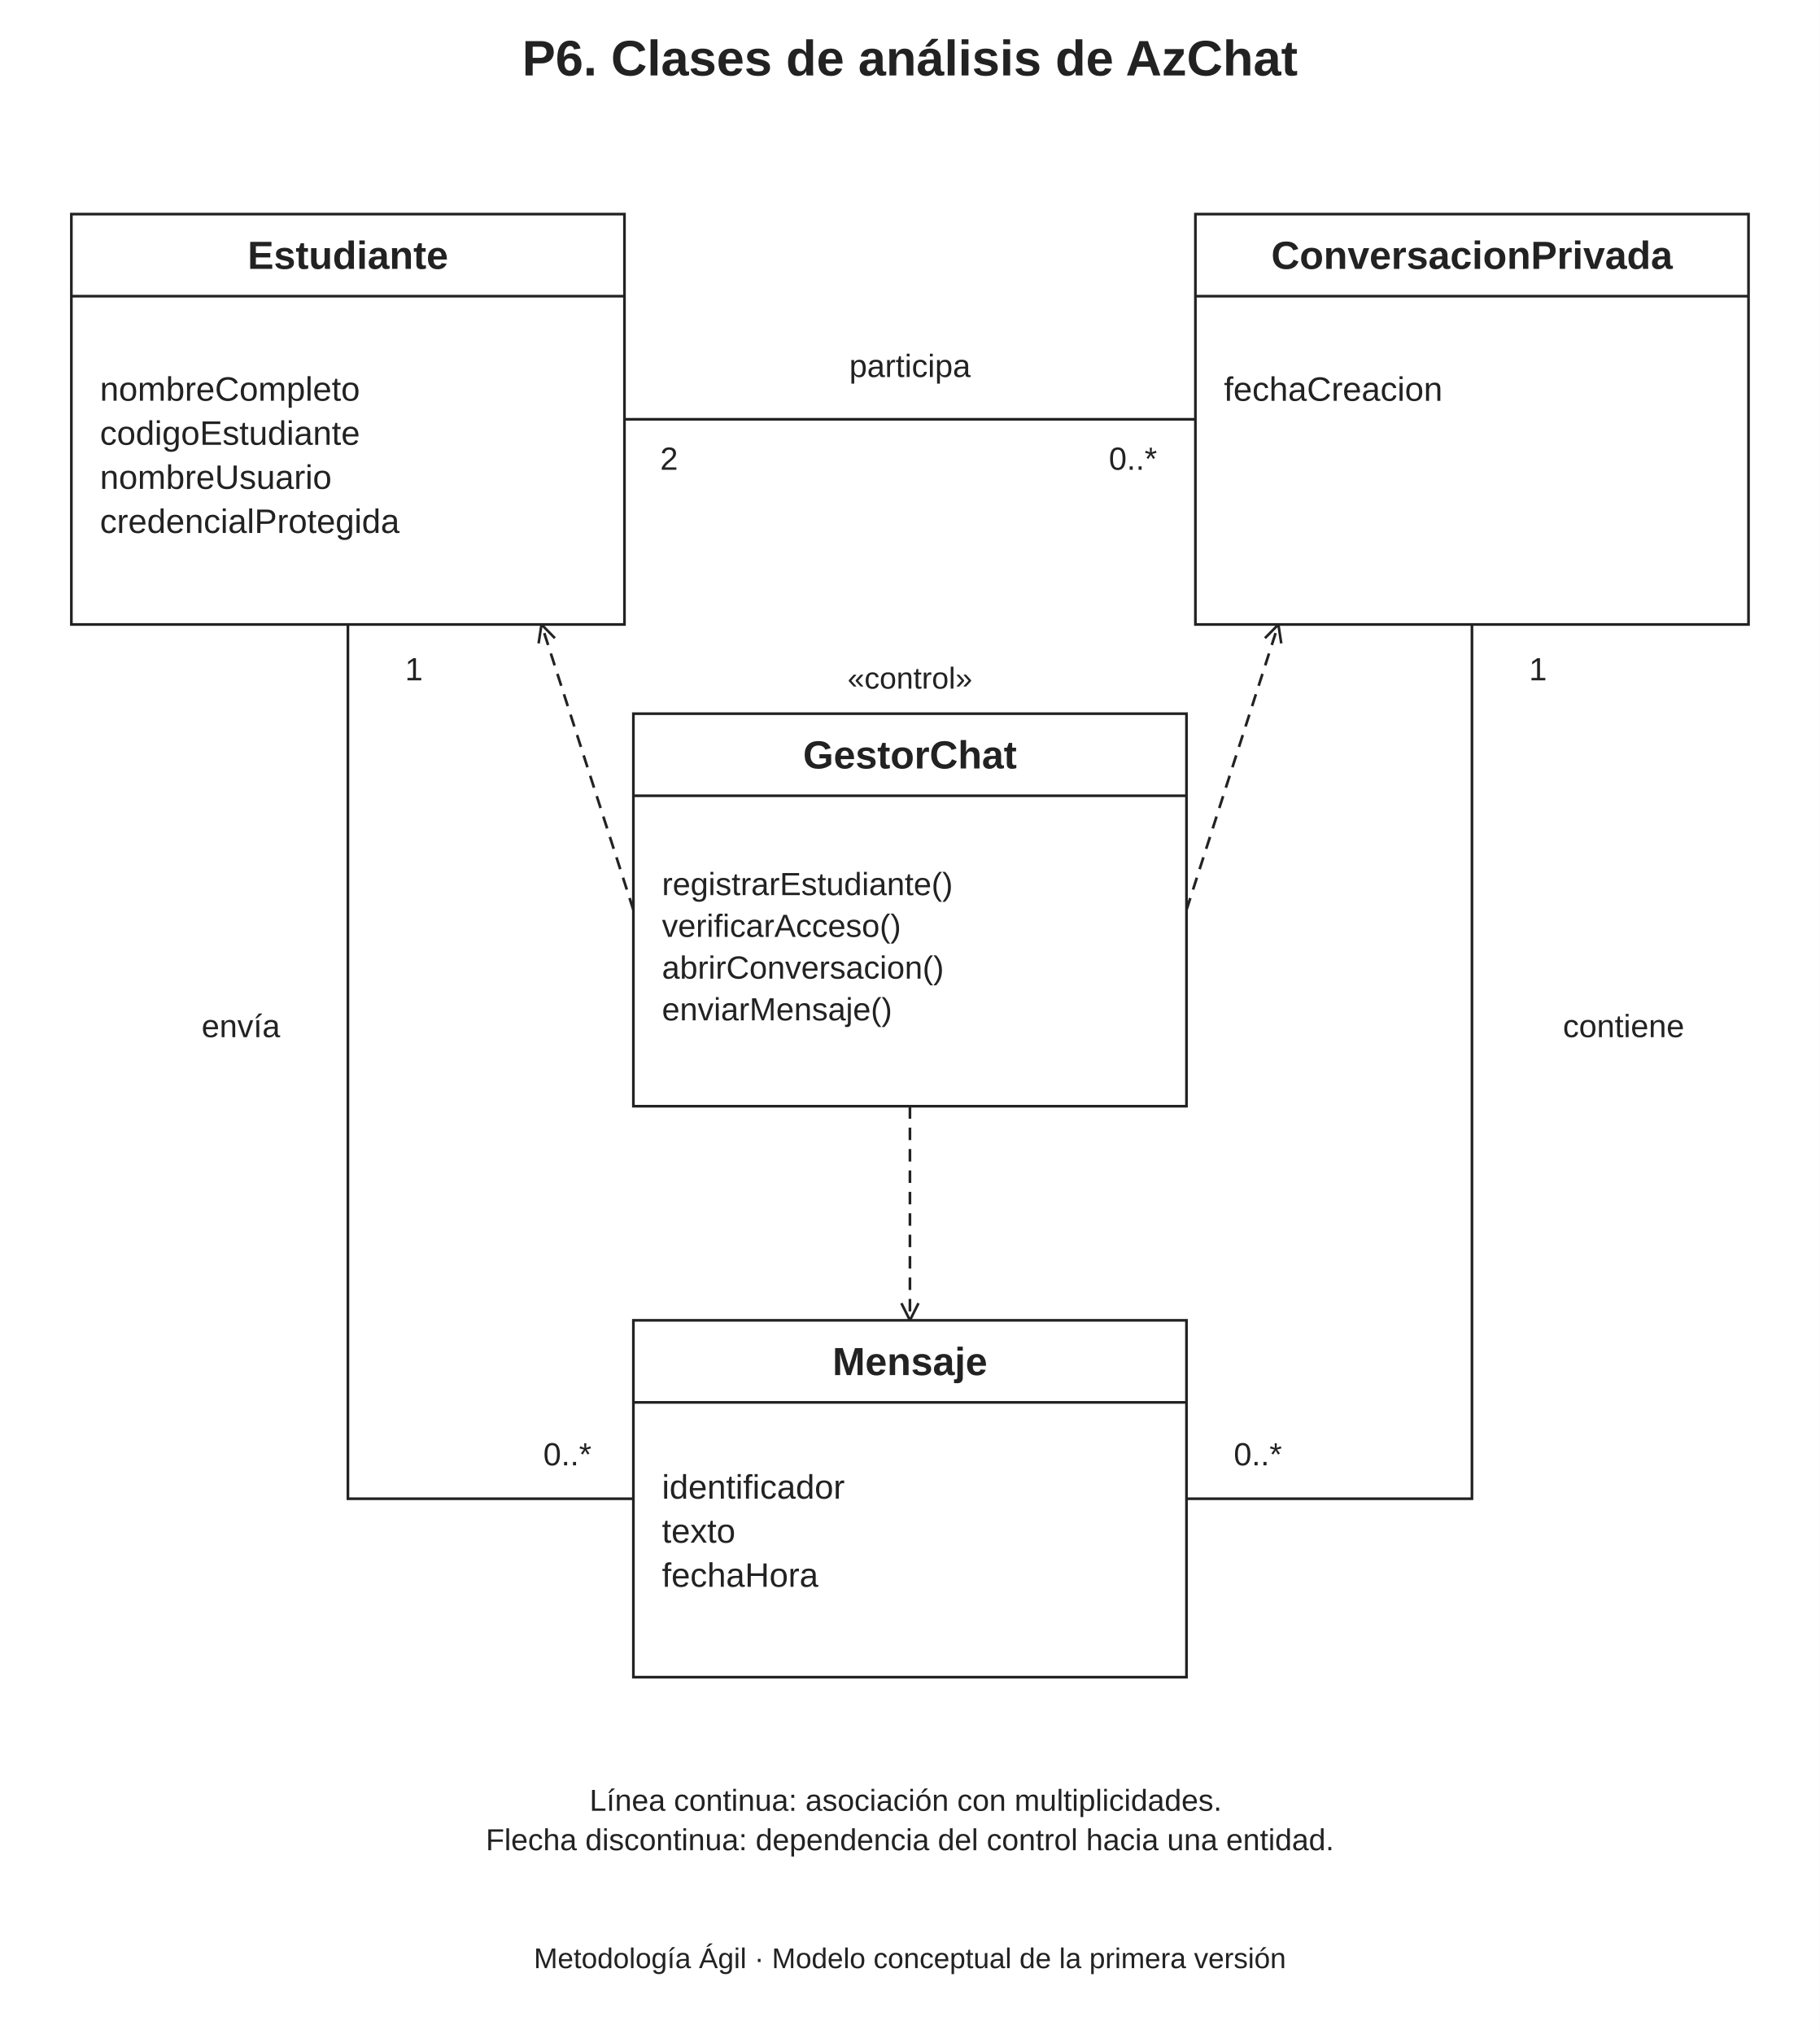
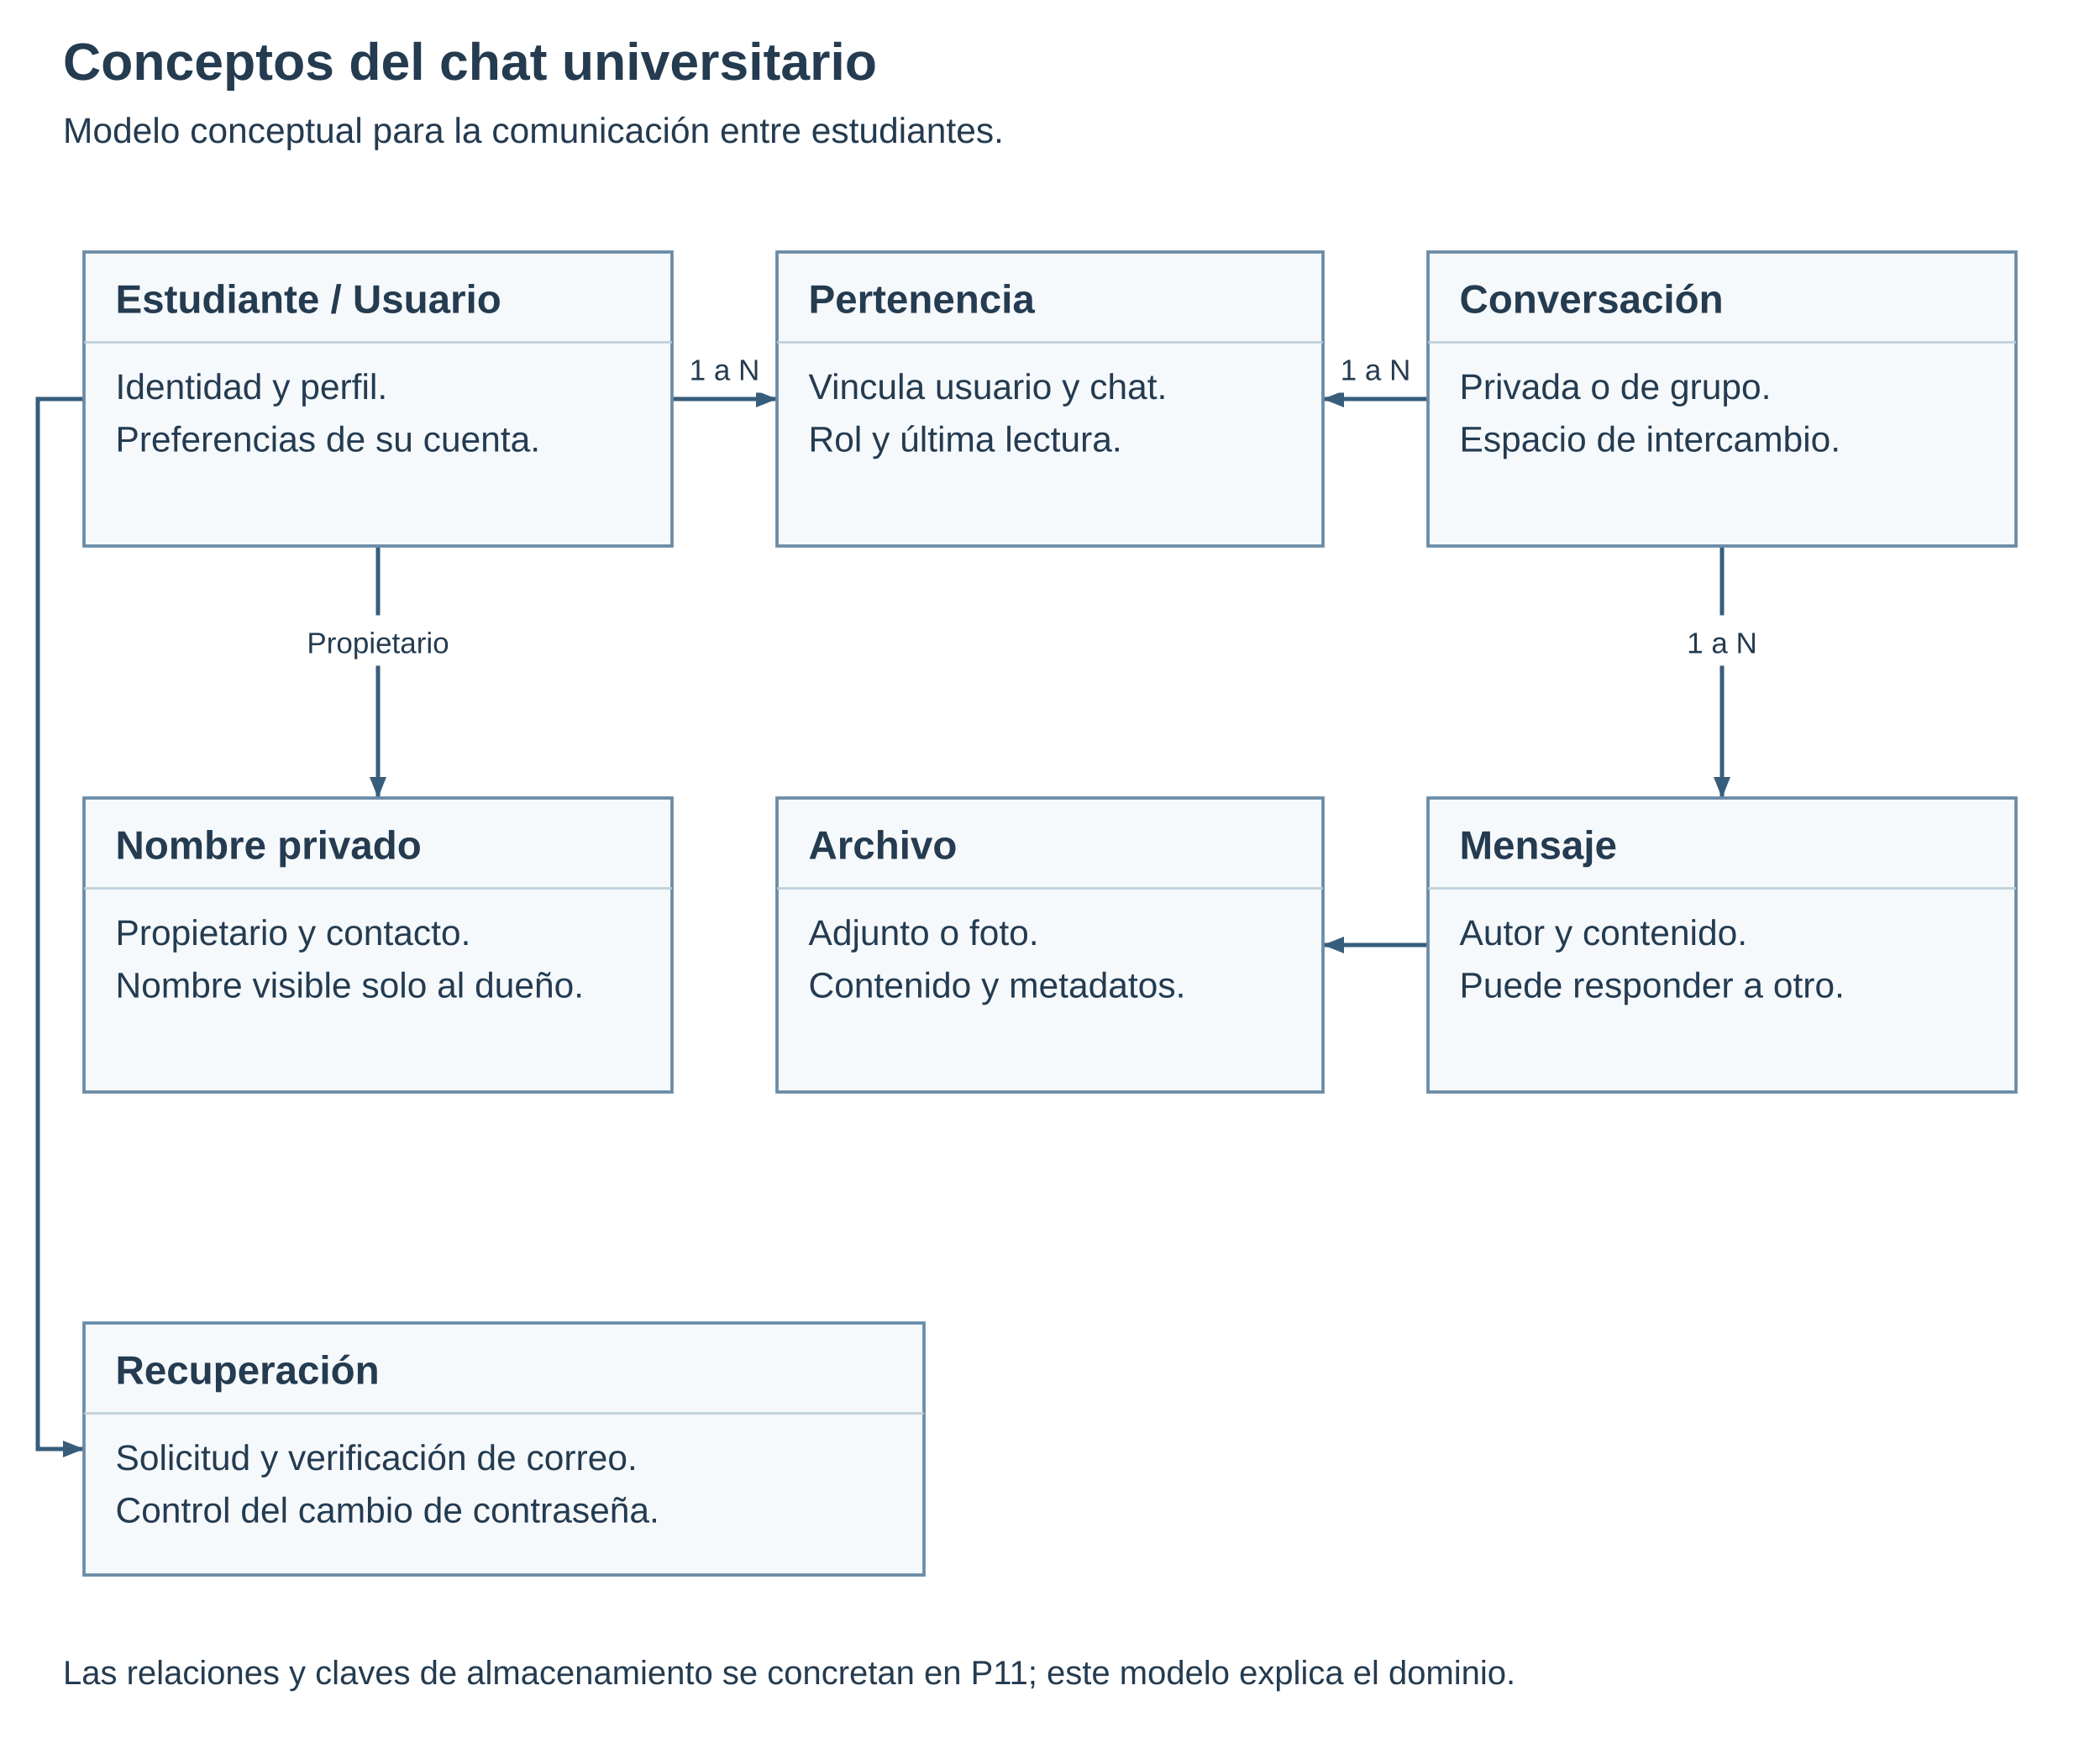
- <svg xmlns="http://www.w3.org/2000/svg" aria-labelledby="titulo descripcion" content="&lt;mxfile host=&quot;app.diagrams.net&quot; type=&quot;device&quot; compressed=&quot;false&quot;&gt;&#10;  &lt;diagram id=&quot;Clases_analisis_AzChat&quot; name=&quot;Clases de análisis de AzChat&quot;&gt;&#10;    &lt;mxGraphModel grid=&quot;1&quot; gridSize=&quot;10&quot; page=&quot;1&quot; pageScale=&quot;1&quot; pageWidth=&quot;1020&quot; pageHeight=&quot;1140&quot; background=&quot;#ffffff&quot;&gt;&#10;      &lt;root&gt;&#10;        &lt;mxCell id=&quot;0&quot; /&gt;&#10;        &lt;mxCell id=&quot;1&quot; parent=&quot;0&quot; /&gt;&#10;        &lt;mxCell id=&quot;titulo&quot; value=&quot;P6. Clases de análisis de AzChat&quot; style=&quot;html=0;whiteSpace=wrap;fontFamily=Arial;fontSize=28;fontColor=#222222;strokeColor=#222222;strokeWidth=1.5;fillColor=#ffffff;align=center;verticalAlign=middle;text;strokeColor=none;fillColor=none;fontStyle=1;&quot; vertex=&quot;1&quot; parent=&quot;1&quot;&gt;&#10;          &lt;mxGeometry x=&quot;20&quot; y=&quot;10&quot; width=&quot;980&quot; height=&quot;45&quot; as=&quot;geometry&quot; /&gt;&#10;        &lt;/mxCell&gt;&#10;        &lt;mxCell id=&quot;estudiante&quot; value=&quot;Estudiante&quot; style=&quot;html=0;whiteSpace=wrap;fontFamily=Arial;fontSize=22;fontColor=#222222;strokeColor=#222222;strokeWidth=1.5;fillColor=#ffffff;align=center;verticalAlign=middle;swimlane;startSize=46;horizontal=1;fontStyle=1;&quot; vertex=&quot;1&quot; parent=&quot;1&quot;&gt;&#10;          &lt;mxGeometry x=&quot;40&quot; y=&quot;120&quot; width=&quot;310&quot; height=&quot;230&quot; as=&quot;geometry&quot; /&gt;&#10;        &lt;/mxCell&gt;&#10;        &lt;mxCell id=&quot;estudiante-datos&quot; value=&quot;nombreCompleto&amp;#10;codigoEstudiante&amp;#10;nombreUsuario&amp;#10;credencialProtegida&quot; style=&quot;html=0;whiteSpace=wrap;fontFamily=Arial;fontSize=19;fontColor=#222222;strokeColor=#222222;strokeWidth=1.5;fillColor=#ffffff;align=center;verticalAlign=middle;text;strokeColor=none;fillColor=none;align=left;spacingLeft=8;&quot; vertex=&quot;1&quot; parent=&quot;estudiante&quot;&gt;&#10;          &lt;mxGeometry x=&quot;8&quot; y=&quot;58&quot; width=&quot;294&quot; height=&quot;154&quot; as=&quot;geometry&quot; /&gt;&#10;        &lt;/mxCell&gt;&#10;        &lt;mxCell id=&quot;conversacion&quot; value=&quot;ConversacionPrivada&quot; style=&quot;html=0;whiteSpace=wrap;fontFamily=Arial;fontSize=22;fontColor=#222222;strokeColor=#222222;strokeWidth=1.5;fillColor=#ffffff;align=center;verticalAlign=middle;swimlane;startSize=46;horizontal=1;fontStyle=1;&quot; vertex=&quot;1&quot; parent=&quot;1&quot;&gt;&#10;          &lt;mxGeometry x=&quot;670&quot; y=&quot;120&quot; width=&quot;310&quot; height=&quot;230&quot; as=&quot;geometry&quot; /&gt;&#10;        &lt;/mxCell&gt;&#10;        &lt;mxCell id=&quot;conversacion-datos&quot; value=&quot;fechaCreacion&quot; style=&quot;html=0;whiteSpace=wrap;fontFamily=Arial;fontSize=19;fontColor=#222222;strokeColor=#222222;strokeWidth=1.5;fillColor=#ffffff;align=center;verticalAlign=middle;text;strokeColor=none;fillColor=none;align=left;spacingLeft=8;&quot; vertex=&quot;1&quot; parent=&quot;conversacion&quot;&gt;&#10;          &lt;mxGeometry x=&quot;8&quot; y=&quot;58&quot; width=&quot;294&quot; height=&quot;80&quot; as=&quot;geometry&quot; /&gt;&#10;        &lt;/mxCell&gt;&#10;        &lt;mxCell id=&quot;gestor&quot; value=&quot;GestorChat&quot; style=&quot;html=0;whiteSpace=wrap;fontFamily=Arial;fontSize=22;fontColor=#222222;strokeColor=#222222;strokeWidth=1.5;fillColor=#ffffff;align=center;verticalAlign=middle;swimlane;startSize=46;horizontal=1;fontStyle=1;&quot; vertex=&quot;1&quot; parent=&quot;1&quot;&gt;&#10;          &lt;mxGeometry x=&quot;355&quot; y=&quot;400&quot; width=&quot;310&quot; height=&quot;220&quot; as=&quot;geometry&quot; /&gt;&#10;        &lt;/mxCell&gt;&#10;        &lt;mxCell id=&quot;gestor-metodos&quot; value=&quot;registrarEstudiante()&amp;#10;verificarAcceso()&amp;#10;abrirConversacion()&amp;#10;enviarMensaje()&quot; style=&quot;html=0;whiteSpace=wrap;fontFamily=Arial;fontSize=18;fontColor=#222222;strokeColor=#222222;strokeWidth=1.5;fillColor=#ffffff;align=center;verticalAlign=middle;text;strokeColor=none;fillColor=none;align=left;spacingLeft=8;&quot; vertex=&quot;1&quot; parent=&quot;gestor&quot;&gt;&#10;          &lt;mxGeometry x=&quot;8&quot; y=&quot;58&quot; width=&quot;294&quot; height=&quot;145&quot; as=&quot;geometry&quot; /&gt;&#10;        &lt;/mxCell&gt;&#10;        &lt;mxCell id=&quot;mensaje&quot; value=&quot;Mensaje&quot; style=&quot;html=0;whiteSpace=wrap;fontFamily=Arial;fontSize=22;fontColor=#222222;strokeColor=#222222;strokeWidth=1.5;fillColor=#ffffff;align=center;verticalAlign=middle;swimlane;startSize=46;horizontal=1;fontStyle=1;&quot; vertex=&quot;1&quot; parent=&quot;1&quot;&gt;&#10;          &lt;mxGeometry x=&quot;355&quot; y=&quot;740&quot; width=&quot;310&quot; height=&quot;200&quot; as=&quot;geometry&quot; /&gt;&#10;        &lt;/mxCell&gt;&#10;        &lt;mxCell id=&quot;mensaje-datos&quot; value=&quot;identificador&amp;#10;texto&amp;#10;fechaHora&quot; style=&quot;html=0;whiteSpace=wrap;fontFamily=Arial;fontSize=19;fontColor=#222222;strokeColor=#222222;strokeWidth=1.5;fillColor=#ffffff;align=center;verticalAlign=middle;text;strokeColor=none;fillColor=none;align=left;spacingLeft=8;&quot; vertex=&quot;1&quot; parent=&quot;mensaje&quot;&gt;&#10;          &lt;mxGeometry x=&quot;8&quot; y=&quot;58&quot; width=&quot;294&quot; height=&quot;120&quot; as=&quot;geometry&quot; /&gt;&#10;        &lt;/mxCell&gt;&#10;        &lt;mxCell id=&quot;participa&quot; value=&quot;participa&quot; style=&quot;html=0;whiteSpace=wrap;fontFamily=Arial;fontSize=18;fontColor=#222222;strokeColor=#222222;strokeWidth=1.5;fillColor=#ffffff;align=center;verticalAlign=middle;text;strokeColor=none;fillColor=none;&quot; vertex=&quot;1&quot; parent=&quot;1&quot;&gt;&#10;          &lt;mxGeometry x=&quot;420&quot; y=&quot;190&quot; width=&quot;180&quot; height=&quot;30&quot; as=&quot;geometry&quot; /&gt;&#10;        &lt;/mxCell&gt;&#10;        &lt;mxCell id=&quot;dos&quot; value=&quot;2&quot; style=&quot;html=0;whiteSpace=wrap;fontFamily=Arial;fontSize=18;fontColor=#222222;strokeColor=#222222;strokeWidth=1.5;fillColor=#ffffff;align=center;verticalAlign=middle;text;strokeColor=none;fillColor=none;&quot; vertex=&quot;1&quot; parent=&quot;1&quot;&gt;&#10;          &lt;mxGeometry x=&quot;355&quot; y=&quot;242&quot; width=&quot;40&quot; height=&quot;30&quot; as=&quot;geometry&quot; /&gt;&#10;        &lt;/mxCell&gt;&#10;        &lt;mxCell id=&quot;muchasconv&quot; value=&quot;0..*&quot; style=&quot;html=0;whiteSpace=wrap;fontFamily=Arial;fontSize=18;fontColor=#222222;strokeColor=#222222;strokeWidth=1.5;fillColor=#ffffff;align=center;verticalAlign=middle;text;strokeColor=none;fillColor=none;&quot; vertex=&quot;1&quot; parent=&quot;1&quot;&gt;&#10;          &lt;mxGeometry x=&quot;605&quot; y=&quot;242&quot; width=&quot;60&quot; height=&quot;30&quot; as=&quot;geometry&quot; /&gt;&#10;        &lt;/mxCell&gt;&#10;        &lt;mxCell id=&quot;envia&quot; value=&quot;envía&quot; style=&quot;html=0;whiteSpace=wrap;fontFamily=Arial;fontSize=18;fontColor=#222222;strokeColor=#222222;strokeWidth=1.5;fillColor=#ffffff;align=center;verticalAlign=middle;text;strokeColor=none;fillColor=none;&quot; vertex=&quot;1&quot; parent=&quot;1&quot;&gt;&#10;          &lt;mxGeometry x=&quot;85&quot; y=&quot;560&quot; width=&quot;100&quot; height=&quot;30&quot; as=&quot;geometry&quot; /&gt;&#10;        &lt;/mxCell&gt;&#10;        &lt;mxCell id=&quot;unemisor&quot; value=&quot;1&quot; style=&quot;html=0;whiteSpace=wrap;fontFamily=Arial;fontSize=18;fontColor=#222222;strokeColor=#222222;strokeWidth=1.5;fillColor=#ffffff;align=center;verticalAlign=middle;text;strokeColor=none;fillColor=none;&quot; vertex=&quot;1&quot; parent=&quot;1&quot;&gt;&#10;          &lt;mxGeometry x=&quot;212&quot; y=&quot;360&quot; width=&quot;40&quot; height=&quot;30&quot; as=&quot;geometry&quot; /&gt;&#10;        &lt;/mxCell&gt;&#10;        &lt;mxCell id=&quot;muchosmensajes&quot; value=&quot;0..*&quot; style=&quot;html=0;whiteSpace=wrap;fontFamily=Arial;fontSize=18;fontColor=#222222;strokeColor=#222222;strokeWidth=1.5;fillColor=#ffffff;align=center;verticalAlign=middle;text;strokeColor=none;fillColor=none;&quot; vertex=&quot;1&quot; parent=&quot;1&quot;&gt;&#10;          &lt;mxGeometry x=&quot;288&quot; y=&quot;800&quot; width=&quot;60&quot; height=&quot;30&quot; as=&quot;geometry&quot; /&gt;&#10;        &lt;/mxCell&gt;&#10;        &lt;mxCell id=&quot;contiene&quot; value=&quot;contiene&quot; style=&quot;html=0;whiteSpace=wrap;fontFamily=Arial;fontSize=18;fontColor=#222222;strokeColor=#222222;strokeWidth=1.5;fillColor=#ffffff;align=center;verticalAlign=middle;text;strokeColor=none;fillColor=none;&quot; vertex=&quot;1&quot; parent=&quot;1&quot;&gt;&#10;          &lt;mxGeometry x=&quot;850&quot; y=&quot;560&quot; width=&quot;120&quot; height=&quot;30&quot; as=&quot;geometry&quot; /&gt;&#10;        &lt;/mxCell&gt;&#10;        &lt;mxCell id=&quot;unaconv&quot; value=&quot;1&quot; style=&quot;html=0;whiteSpace=wrap;fontFamily=Arial;fontSize=18;fontColor=#222222;strokeColor=#222222;strokeWidth=1.5;fillColor=#ffffff;align=center;verticalAlign=middle;text;strokeColor=none;fillColor=none;&quot; vertex=&quot;1&quot; parent=&quot;1&quot;&gt;&#10;          &lt;mxGeometry x=&quot;842&quot; y=&quot;360&quot; width=&quot;40&quot; height=&quot;30&quot; as=&quot;geometry&quot; /&gt;&#10;        &lt;/mxCell&gt;&#10;        &lt;mxCell id=&quot;mensajesconv&quot; value=&quot;0..*&quot; style=&quot;html=0;whiteSpace=wrap;fontFamily=Arial;fontSize=18;fontColor=#222222;strokeColor=#222222;strokeWidth=1.5;fillColor=#ffffff;align=center;verticalAlign=middle;text;strokeColor=none;fillColor=none;&quot; vertex=&quot;1&quot; parent=&quot;1&quot;&gt;&#10;          &lt;mxGeometry x=&quot;675&quot; y=&quot;800&quot; width=&quot;60&quot; height=&quot;30&quot; as=&quot;geometry&quot; /&gt;&#10;        &lt;/mxCell&gt;&#10;        &lt;mxCell id=&quot;control&quot; value=&quot;«control»&quot; style=&quot;html=0;whiteSpace=wrap;fontFamily=Arial;fontSize=17;fontColor=#222222;strokeColor=#222222;strokeWidth=1.5;fillColor=#ffffff;align=center;verticalAlign=middle;text;strokeColor=none;fillColor=none;&quot; vertex=&quot;1&quot; parent=&quot;1&quot;&gt;&#10;          &lt;mxGeometry x=&quot;425&quot; y=&quot;365&quot; width=&quot;170&quot; height=&quot;30&quot; as=&quot;geometry&quot; /&gt;&#10;        &lt;/mxCell&gt;&#10;        &lt;mxCell id=&quot;leyenda&quot; value=&quot;Línea continua: asociación con multiplicidades.&amp;#10;Flecha discontinua: dependencia del control hacia una entidad.&quot; style=&quot;html=0;whiteSpace=wrap;fontFamily=Arial;fontSize=17;fontColor=#222222;strokeColor=#222222;strokeWidth=1.5;fillColor=#ffffff;align=center;verticalAlign=middle;text;strokeColor=none;fillColor=none;&quot; vertex=&quot;1&quot; parent=&quot;1&quot;&gt;&#10;          &lt;mxGeometry x=&quot;20&quot; y=&quot;985&quot; width=&quot;980&quot; height=&quot;70&quot; as=&quot;geometry&quot; /&gt;&#10;        &lt;/mxCell&gt;&#10;        &lt;mxCell id=&quot;metodo&quot; value=&quot;Metodología Ágil · Modelo conceptual de la primera versión&quot; style=&quot;html=0;whiteSpace=wrap;fontFamily=Arial;fontSize=16;fontColor=#222222;strokeColor=#222222;strokeWidth=1.5;fillColor=#ffffff;align=center;verticalAlign=middle;text;strokeColor=none;fillColor=none;&quot; vertex=&quot;1&quot; parent=&quot;1&quot;&gt;&#10;          &lt;mxGeometry x=&quot;20&quot; y=&quot;1080&quot; width=&quot;980&quot; height=&quot;35&quot; as=&quot;geometry&quot; /&gt;&#10;        &lt;/mxCell&gt;&#10;        &lt;mxCell id=&quot;edge-0&quot; style=&quot;endArrow=none;startArrow=none;endFill=1;rounded=0;html=0;strokeColor=#222222;strokeWidth=1.5;exitX=1;exitY=0.5;exitPerimeter=1;entryX=0;entryY=0.5;entryPerimeter=1;&quot; edge=&quot;1&quot; parent=&quot;1&quot; source=&quot;estudiante&quot; target=&quot;conversacion&quot;&gt;&#10;          &lt;mxGeometry as=&quot;geometry&quot; relative=&quot;1&quot; /&gt;&#10;        &lt;/mxCell&gt;&#10;        &lt;mxCell id=&quot;edge-1&quot; style=&quot;endArrow=none;startArrow=none;endFill=1;rounded=0;html=0;strokeColor=#222222;strokeWidth=1.5;exitX=0.5;exitY=1;exitPerimeter=1;entryX=0;entryY=0.5;entryPerimeter=1;&quot; edge=&quot;1&quot; parent=&quot;1&quot; source=&quot;estudiante&quot; target=&quot;mensaje&quot;&gt;&#10;          &lt;mxGeometry as=&quot;geometry&quot; relative=&quot;1&quot;&gt;&#10;            &lt;Array as=&quot;points&quot;&gt;&#10;              &lt;mxPoint x=&quot;195&quot; y=&quot;840&quot; /&gt;&#10;            &lt;/Array&gt;&#10;          &lt;/mxGeometry&gt;&#10;        &lt;/mxCell&gt;&#10;        &lt;mxCell id=&quot;edge-2&quot; style=&quot;endArrow=none;startArrow=none;endFill=1;rounded=0;html=0;strokeColor=#222222;strokeWidth=1.5;exitX=0.5;exitY=1;exitPerimeter=1;entryX=1;entryY=0.5;entryPerimeter=1;&quot; edge=&quot;1&quot; parent=&quot;1&quot; source=&quot;conversacion&quot; target=&quot;mensaje&quot;&gt;&#10;          &lt;mxGeometry as=&quot;geometry&quot; relative=&quot;1&quot;&gt;&#10;            &lt;Array as=&quot;points&quot;&gt;&#10;              &lt;mxPoint x=&quot;825&quot; y=&quot;840&quot; /&gt;&#10;            &lt;/Array&gt;&#10;          &lt;/mxGeometry&gt;&#10;        &lt;/mxCell&gt;&#10;        &lt;mxCell id=&quot;edge-3&quot; style=&quot;endArrow=open;startArrow=none;endFill=0;rounded=0;html=0;strokeColor=#222222;strokeWidth=1.5;exitX=0;exitY=0.5;exitPerimeter=1;entryX=0.85;entryY=1;entryPerimeter=1;dashed=1;&quot; edge=&quot;1&quot; parent=&quot;1&quot; source=&quot;gestor&quot; target=&quot;estudiante&quot;&gt;&#10;          &lt;mxGeometry as=&quot;geometry&quot; relative=&quot;1&quot; /&gt;&#10;        &lt;/mxCell&gt;&#10;        &lt;mxCell id=&quot;edge-4&quot; style=&quot;endArrow=open;startArrow=none;endFill=0;rounded=0;html=0;strokeColor=#222222;strokeWidth=1.5;exitX=1;exitY=0.5;exitPerimeter=1;entryX=0.15;entryY=1;entryPerimeter=1;dashed=1;&quot; edge=&quot;1&quot; parent=&quot;1&quot; source=&quot;gestor&quot; target=&quot;conversacion&quot;&gt;&#10;          &lt;mxGeometry as=&quot;geometry&quot; relative=&quot;1&quot; /&gt;&#10;        &lt;/mxCell&gt;&#10;        &lt;mxCell id=&quot;edge-5&quot; style=&quot;endArrow=open;startArrow=none;endFill=0;rounded=0;html=0;strokeColor=#222222;strokeWidth=1.5;exitX=0.5;exitY=1;exitPerimeter=1;entryX=0.5;entryY=0;entryPerimeter=1;dashed=1;&quot; edge=&quot;1&quot; parent=&quot;1&quot; source=&quot;gestor&quot; target=&quot;mensaje&quot;&gt;&#10;          &lt;mxGeometry as=&quot;geometry&quot; relative=&quot;1&quot; /&gt;&#10;        &lt;/mxCell&gt;&#10;      &lt;/root&gt;&#10;    &lt;/mxGraphModel&gt;&#10;  &lt;/diagram&gt;&#10;&lt;/mxfile&gt;" width="1020" height="1140" viewBox="0 0 1020 1140" role="img">
+ <svg xmlns="http://www.w3.org/2000/svg" width="1000" height="840" viewBox="0 0 1000 840" role="img" aria-labelledby="title desc">
  <defs>
-     <marker id="classic" viewBox="0 0 10 10" refX="9" refY="5" markerWidth="8" markerHeight="8" orient="auto-start-reverse">
-       <path stroke-width="1.2" d="M 1 1 L 9 5 L 1 9 Z" fill="#222222" stroke="#222222" />
-     </marker>
-     <marker id="open" viewBox="0 0 10 10" refX="9" refY="5" markerWidth="8" markerHeight="8" orient="auto-start-reverse">
-       <path stroke-width="1.2" d="M 1 1 L 9 5 L 1 9" fill="none" stroke="#222222" />
+     <marker id="arrow" markerWidth="9" markerHeight="9" refX="8" refY="4" orient="auto">
+       <path d="M0,0 L8,4 L0,8" fill="none" stroke="#375d7b" stroke-width="1.4" />
    </marker>
  </defs>
-   <rect x="0" y="0" width="1020" height="1140" fill="#ffffff" />
-   <polyline points="350,235.0 670,235.0" fill="none" stroke="#222222" stroke-width="1.5" />
-   <polyline points="195.0,350 195,840 355,840.0" fill="none" stroke="#222222" stroke-width="1.5" />
-   <polyline points="825.0,350 825,840 665,840.0" fill="none" stroke="#222222" stroke-width="1.5" />
-   <polyline points="355,510.0 303.5,350" fill="none" stroke="#222222" stroke-width="1.5" marker-end="url(#open)" stroke-dasharray="7 5" />
-   <polyline points="665,510.0 716.5,350" fill="none" stroke="#222222" stroke-width="1.5" marker-end="url(#open)" stroke-dasharray="7 5" />
-   <polyline points="510.0,620 510.0,740" fill="none" stroke="#222222" stroke-width="1.5" marker-end="url(#open)" stroke-dasharray="7 5" />
-   <text x="510.0" y="42.3" font-family="Arial, Helvetica, sans-serif" font-size="28" font-weight="bold" text-anchor="middle" fill="#222222">
-     <tspan x="510.0" dy="0">P6. Clases de análisis de AzChat</tspan>
-   </text>
-   <rect x="40" y="120" width="310" height="230" fill="#ffffff" stroke="#222222" stroke-width="1.5" />
-   <line x1="40" y1="166" x2="350" y2="166" stroke="#222222" stroke-width="1.5" />
-   <text x="195.0" y="150.7" font-family="Arial, Helvetica, sans-serif" font-size="22" font-weight="bold" text-anchor="middle" fill="#222222">
-     <tspan x="195.0" dy="0">Estudiante</tspan>
-   </text>
-   <text x="56" y="224.6" font-family="Arial, Helvetica, sans-serif" font-size="19" font-weight="normal" text-anchor="start" fill="#222222">
-     <tspan x="56" dy="0">nombreCompleto</tspan>
-     <tspan x="56" dy="24.7">codigoEstudiante</tspan>
-     <tspan x="56" dy="24.7">nombreUsuario</tspan>
-     <tspan x="56" dy="24.7">credencialProtegida</tspan>
-   </text>
-   <rect x="670" y="120" width="310" height="230" fill="#ffffff" stroke="#222222" stroke-width="1.5" />
-   <line x1="670" y1="166" x2="980" y2="166" stroke="#222222" stroke-width="1.5" />
-   <text x="825.0" y="150.7" font-family="Arial, Helvetica, sans-serif" font-size="22" font-weight="bold" text-anchor="middle" fill="#222222">
-     <tspan x="825.0" dy="0">ConversacionPrivada</tspan>
-   </text>
-   <text x="686" y="224.65" font-family="Arial, Helvetica, sans-serif" font-size="19" font-weight="normal" text-anchor="start" fill="#222222">
-     <tspan x="686" dy="0">fechaCreacion</tspan>
-   </text>
-   <rect x="355" y="400" width="310" height="220" fill="#ffffff" stroke="#222222" stroke-width="1.5" />
-   <line x1="355" y1="446" x2="665" y2="446" stroke="#222222" stroke-width="1.5" />
-   <text x="510.0" y="430.7" font-family="Arial, Helvetica, sans-serif" font-size="22" font-weight="bold" text-anchor="middle" fill="#222222">
-     <tspan x="510.0" dy="0">GestorChat</tspan>
-   </text>
-   <text x="371" y="501.7" font-family="Arial, Helvetica, sans-serif" font-size="18" font-weight="normal" text-anchor="start" fill="#222222">
-     <tspan x="371" dy="0">registrarEstudiante()</tspan>
-     <tspan x="371" dy="23.4">verificarAcceso()</tspan>
-     <tspan x="371" dy="23.4">abrirConversacion()</tspan>
-     <tspan x="371" dy="23.4">enviarMensaje()</tspan>
-   </text>
-   <rect x="355" y="740" width="310" height="200" fill="#ffffff" stroke="#222222" stroke-width="1.5" />
-   <line x1="355" y1="786" x2="665" y2="786" stroke="#222222" stroke-width="1.5" />
-   <text x="510.0" y="770.7" font-family="Arial, Helvetica, sans-serif" font-size="22" font-weight="bold" text-anchor="middle" fill="#222222">
-     <tspan x="510.0" dy="0">Mensaje</tspan>
-   </text>
-   <text x="371" y="839.95" font-family="Arial, Helvetica, sans-serif" font-size="19" font-weight="normal" text-anchor="start" fill="#222222">
-     <tspan x="371" dy="0">identificador</tspan>
-     <tspan x="371" dy="24.7">texto</tspan>
-     <tspan x="371" dy="24.7">fechaHora</tspan>
-   </text>
-   <text x="510.0" y="211.3" font-family="Arial, Helvetica, sans-serif" font-size="18" font-weight="normal" text-anchor="middle" fill="#222222">
-     <tspan x="510.0" dy="0">participa</tspan>
-   </text>
-   <text x="375.0" y="263.3" font-family="Arial, Helvetica, sans-serif" font-size="18" font-weight="normal" text-anchor="middle" fill="#222222">
-     <tspan x="375.0" dy="0">2</tspan>
-   </text>
-   <text x="635.0" y="263.3" font-family="Arial, Helvetica, sans-serif" font-size="18" font-weight="normal" text-anchor="middle" fill="#222222">
-     <tspan x="635.0" dy="0">0..*</tspan>
-   </text>
-   <text x="135.0" y="581.3" font-family="Arial, Helvetica, sans-serif" font-size="18" font-weight="normal" text-anchor="middle" fill="#222222">
-     <tspan x="135.0" dy="0">envía</tspan>
-   </text>
-   <text x="232.0" y="381.3" font-family="Arial, Helvetica, sans-serif" font-size="18" font-weight="normal" text-anchor="middle" fill="#222222">
-     <tspan x="232.0" dy="0">1</tspan>
-   </text>
-   <text x="318.0" y="821.3" font-family="Arial, Helvetica, sans-serif" font-size="18" font-weight="normal" text-anchor="middle" fill="#222222">
-     <tspan x="318.0" dy="0">0..*</tspan>
-   </text>
-   <text x="910.0" y="581.3" font-family="Arial, Helvetica, sans-serif" font-size="18" font-weight="normal" text-anchor="middle" fill="#222222">
-     <tspan x="910.0" dy="0">contiene</tspan>
-   </text>
-   <text x="862.0" y="381.3" font-family="Arial, Helvetica, sans-serif" font-size="18" font-weight="normal" text-anchor="middle" fill="#222222">
-     <tspan x="862.0" dy="0">1</tspan>
-   </text>
-   <text x="705.0" y="821.3" font-family="Arial, Helvetica, sans-serif" font-size="18" font-weight="normal" text-anchor="middle" fill="#222222">
-     <tspan x="705.0" dy="0">0..*</tspan>
-   </text>
-   <text x="510.0" y="385.95" font-family="Arial, Helvetica, sans-serif" font-size="17" font-weight="normal" text-anchor="middle" fill="#222222">
-     <tspan x="510.0" dy="0">«control»</tspan>
-   </text>
-   <text x="510.0" y="1014.9" font-family="Arial, Helvetica, sans-serif" font-size="17" font-weight="normal" text-anchor="middle" fill="#222222">
-     <tspan x="510.0" dy="0">Línea continua: asociación con multiplicidades.</tspan>
-     <tspan x="510.0" dy="22.1">Flecha discontinua: dependencia del control hacia una entidad.</tspan>
-   </text>
-   <text x="510.0" y="1103.1" font-family="Arial, Helvetica, sans-serif" font-size="16" font-weight="normal" text-anchor="middle" fill="#222222">
-     <tspan x="510.0" dy="0">Metodología Ágil · Modelo conceptual de la primera versión</tspan>
-   </text>
+   <rect width="1000" height="840" fill="white" />
+   <text x="30" y="38" font-family="Arial, sans-serif" font-size="25" font-weight="bold" fill="#243b50" text-anchor="start">Conceptos del chat universitario</text>
+   <text x="30" y="68" font-family="Arial, sans-serif" font-size="17" font-weight="normal" fill="#243b50" text-anchor="start">Modelo conceptual para la comunicación entre estudiantes.</text>
+   <path d="M320,190.0 L370,190.0" stroke="#375d7b" stroke-width="2" fill="none" />
+   <path d="M370,190.0 L360.0,186.0 L360.0,194.0 Z" fill="#375d7b" />
+   <rect x="327.5" y="163.0" width="35" height="24" fill="white" />
+   <text x="345.0" y="181.0" font-family="Arial, sans-serif" font-size="14" font-weight="normal" fill="#243b50" text-anchor="middle">1 a N</text>
+   <path d="M680,190.0 L630,190.0" stroke="#375d7b" stroke-width="2" fill="none" />
+   <path d="M630,190.0 L640.0,194.0 L640.0,186.0 Z" fill="#375d7b" />
+   <rect x="637.5" y="163.0" width="35" height="24" fill="white" />
+   <text x="655.0" y="181.0" font-family="Arial, sans-serif" font-size="14" font-weight="normal" fill="#243b50" text-anchor="middle">1 a N</text>
+   <path d="M820.0,260 L820.0,380" stroke="#375d7b" stroke-width="2" fill="none" />
+   <path d="M820.0,380 L824.0,370.0 L816.0,370.0 Z" fill="#375d7b" />
+   <rect x="802.5" y="293.0" width="35" height="24" fill="white" />
+   <text x="820.0" y="311.0" font-family="Arial, sans-serif" font-size="14" font-weight="normal" fill="#243b50" text-anchor="middle">1 a N</text>
+   <path d="M680,450.0 L630,450.0" stroke="#375d7b" stroke-width="2" fill="none" />
+   <path d="M630,450.0 L640.0,454.0 L640.0,446.0 Z" fill="#375d7b" />
+   <path d="M180.0,260 L180.0,380" stroke="#375d7b" stroke-width="2" fill="none" />
+   <path d="M180.0,380 L184.0,370.0 L176.0,370.0 Z" fill="#375d7b" />
+   <rect x="141.5" y="293.0" width="77" height="24" fill="white" />
+   <text x="180.0" y="311.0" font-family="Arial, sans-serif" font-size="14" font-weight="normal" fill="#243b50" text-anchor="middle">Propietario</text>
+   <path d="M40,190.0 L18,190.0 L18,690.0 L40,690.0" stroke="#375d7b" stroke-width="2" fill="none" />
+   <path d="M40,690.0 L30.0,686.0 L30.0,694.0 Z" fill="#375d7b" />
+   <rect x="40" y="120" width="280" height="140" fill="#f5f9fc" stroke="#6a8ba6" stroke-width="1.5" />
+   <path d="M40,163 H320" stroke="#b9ccd9" />
+   <text x="55" y="149" font-family="Arial, sans-serif" font-size="19" font-weight="bold" fill="#243b50" text-anchor="start">Estudiante / Usuario</text>
+   <text x="55" y="190" font-family="Arial, sans-serif" font-size="17" font-weight="normal" fill="#243b50" text-anchor="start">Identidad y perfil.</text>
+   <text x="55" y="215" font-family="Arial, sans-serif" font-size="17" font-weight="normal" fill="#243b50" text-anchor="start">Preferencias de su cuenta.</text>
+   <rect x="370" y="120" width="260" height="140" fill="#f5f9fc" stroke="#6a8ba6" stroke-width="1.5" />
+   <path d="M370,163 H630" stroke="#b9ccd9" />
+   <text x="385" y="149" font-family="Arial, sans-serif" font-size="19" font-weight="bold" fill="#243b50" text-anchor="start">Pertenencia</text>
+   <text x="385" y="190" font-family="Arial, sans-serif" font-size="17" font-weight="normal" fill="#243b50" text-anchor="start">Vincula usuario y chat.</text>
+   <text x="385" y="215" font-family="Arial, sans-serif" font-size="17" font-weight="normal" fill="#243b50" text-anchor="start">Rol y última lectura.</text>
+   <rect x="680" y="120" width="280" height="140" fill="#f5f9fc" stroke="#6a8ba6" stroke-width="1.5" />
+   <path d="M680,163 H960" stroke="#b9ccd9" />
+   <text x="695" y="149" font-family="Arial, sans-serif" font-size="19" font-weight="bold" fill="#243b50" text-anchor="start">Conversación</text>
+   <text x="695" y="190" font-family="Arial, sans-serif" font-size="17" font-weight="normal" fill="#243b50" text-anchor="start">Privada o de grupo.</text>
+   <text x="695" y="215" font-family="Arial, sans-serif" font-size="17" font-weight="normal" fill="#243b50" text-anchor="start">Espacio de intercambio.</text>
+   <rect x="680" y="380" width="280" height="140" fill="#f5f9fc" stroke="#6a8ba6" stroke-width="1.5" />
+   <path d="M680,423 H960" stroke="#b9ccd9" />
+   <text x="695" y="409" font-family="Arial, sans-serif" font-size="19" font-weight="bold" fill="#243b50" text-anchor="start">Mensaje</text>
+   <text x="695" y="450" font-family="Arial, sans-serif" font-size="17" font-weight="normal" fill="#243b50" text-anchor="start">Autor y contenido.</text>
+   <text x="695" y="475" font-family="Arial, sans-serif" font-size="17" font-weight="normal" fill="#243b50" text-anchor="start">Puede responder a otro.</text>
+   <rect x="370" y="380" width="260" height="140" fill="#f5f9fc" stroke="#6a8ba6" stroke-width="1.5" />
+   <path d="M370,423 H630" stroke="#b9ccd9" />
+   <text x="385" y="409" font-family="Arial, sans-serif" font-size="19" font-weight="bold" fill="#243b50" text-anchor="start">Archivo</text>
+   <text x="385" y="450" font-family="Arial, sans-serif" font-size="17" font-weight="normal" fill="#243b50" text-anchor="start">Adjunto o foto.</text>
+   <text x="385" y="475" font-family="Arial, sans-serif" font-size="17" font-weight="normal" fill="#243b50" text-anchor="start">Contenido y metadatos.</text>
+   <rect x="40" y="380" width="280" height="140" fill="#f5f9fc" stroke="#6a8ba6" stroke-width="1.5" />
+   <path d="M40,423 H320" stroke="#b9ccd9" />
+   <text x="55" y="409" font-family="Arial, sans-serif" font-size="19" font-weight="bold" fill="#243b50" text-anchor="start">Nombre privado</text>
+   <text x="55" y="450" font-family="Arial, sans-serif" font-size="17" font-weight="normal" fill="#243b50" text-anchor="start">Propietario y contacto.</text>
+   <text x="55" y="475" font-family="Arial, sans-serif" font-size="17" font-weight="normal" fill="#243b50" text-anchor="start">Nombre visible solo al dueño.</text>
+   <rect x="40" y="630" width="400" height="120" fill="#f5f9fc" stroke="#6a8ba6" stroke-width="1.5" />
+   <path d="M40,673 H440" stroke="#b9ccd9" />
+   <text x="55" y="659" font-family="Arial, sans-serif" font-size="19" font-weight="bold" fill="#243b50" text-anchor="start">Recuperación</text>
+   <text x="55" y="700" font-family="Arial, sans-serif" font-size="17" font-weight="normal" fill="#243b50" text-anchor="start">Solicitud y verificación de correo.</text>
+   <text x="55" y="725" font-family="Arial, sans-serif" font-size="17" font-weight="normal" fill="#243b50" text-anchor="start">Control del cambio de contraseña.</text>
+   <text x="30" y="802" font-family="Arial, sans-serif" font-size="16" font-weight="normal" fill="#243b50" text-anchor="start">Las relaciones y claves de almacenamiento se concretan en P11; este modelo explica el dominio.</text>
</svg>
